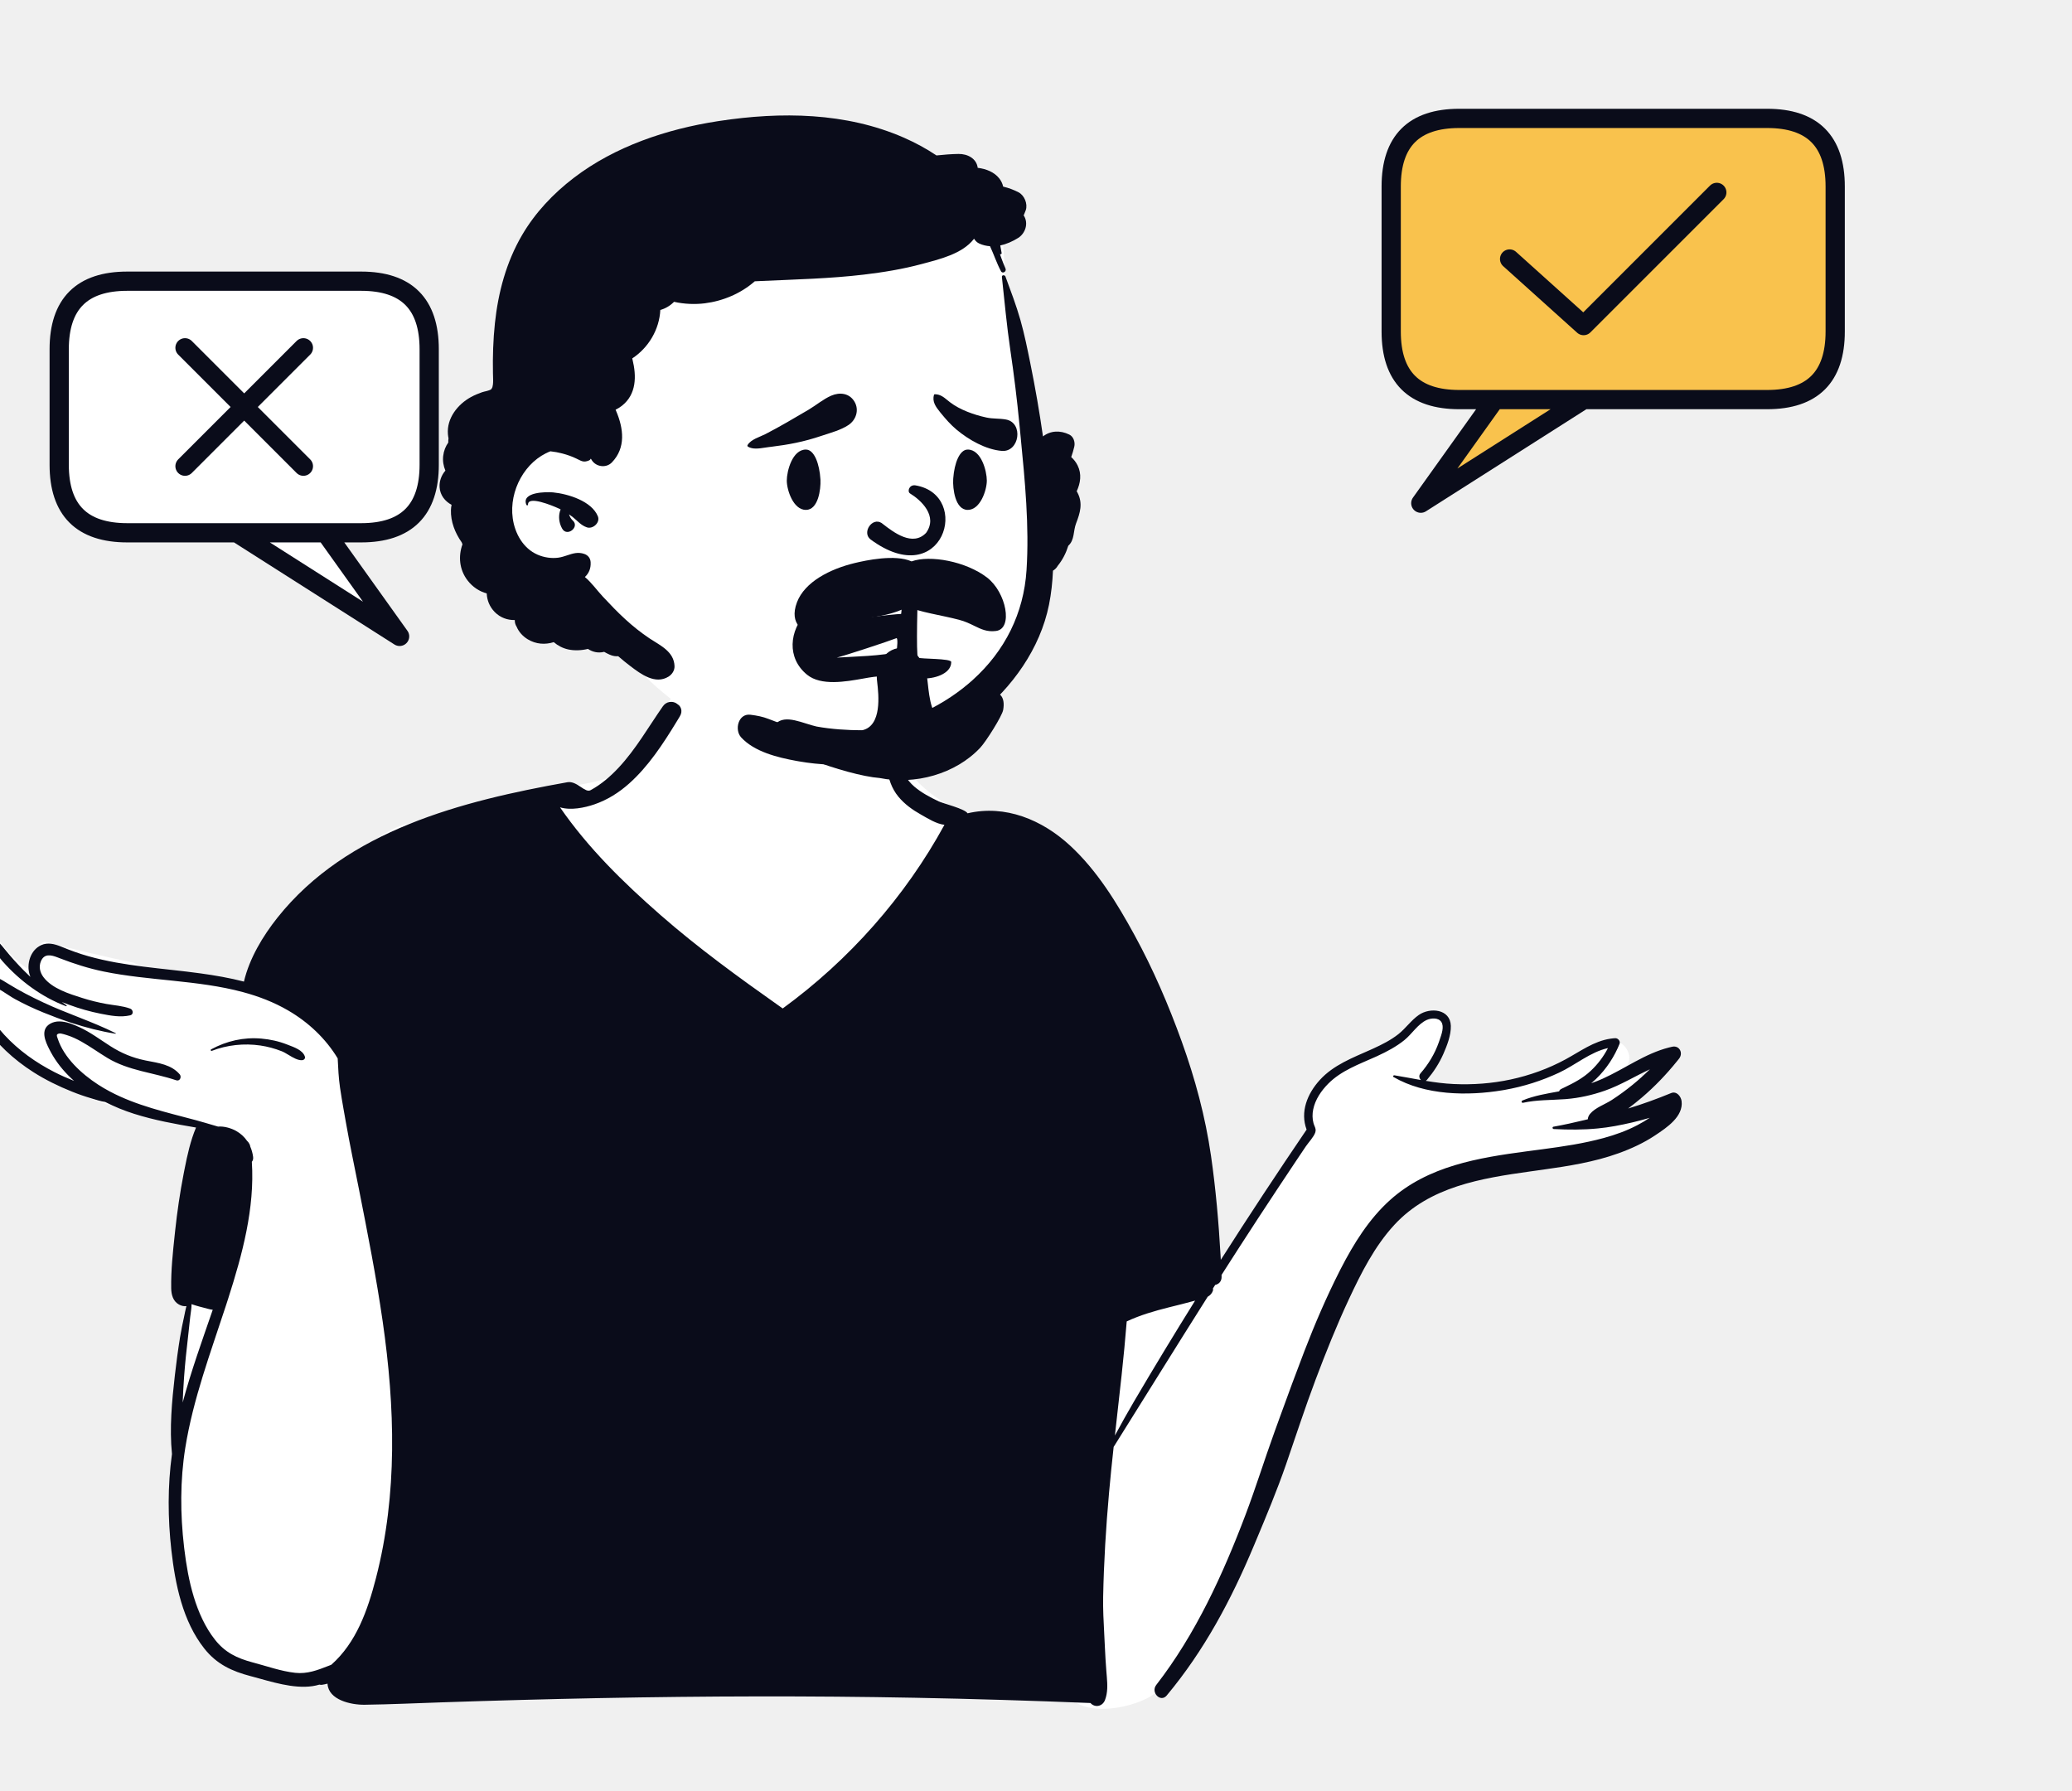
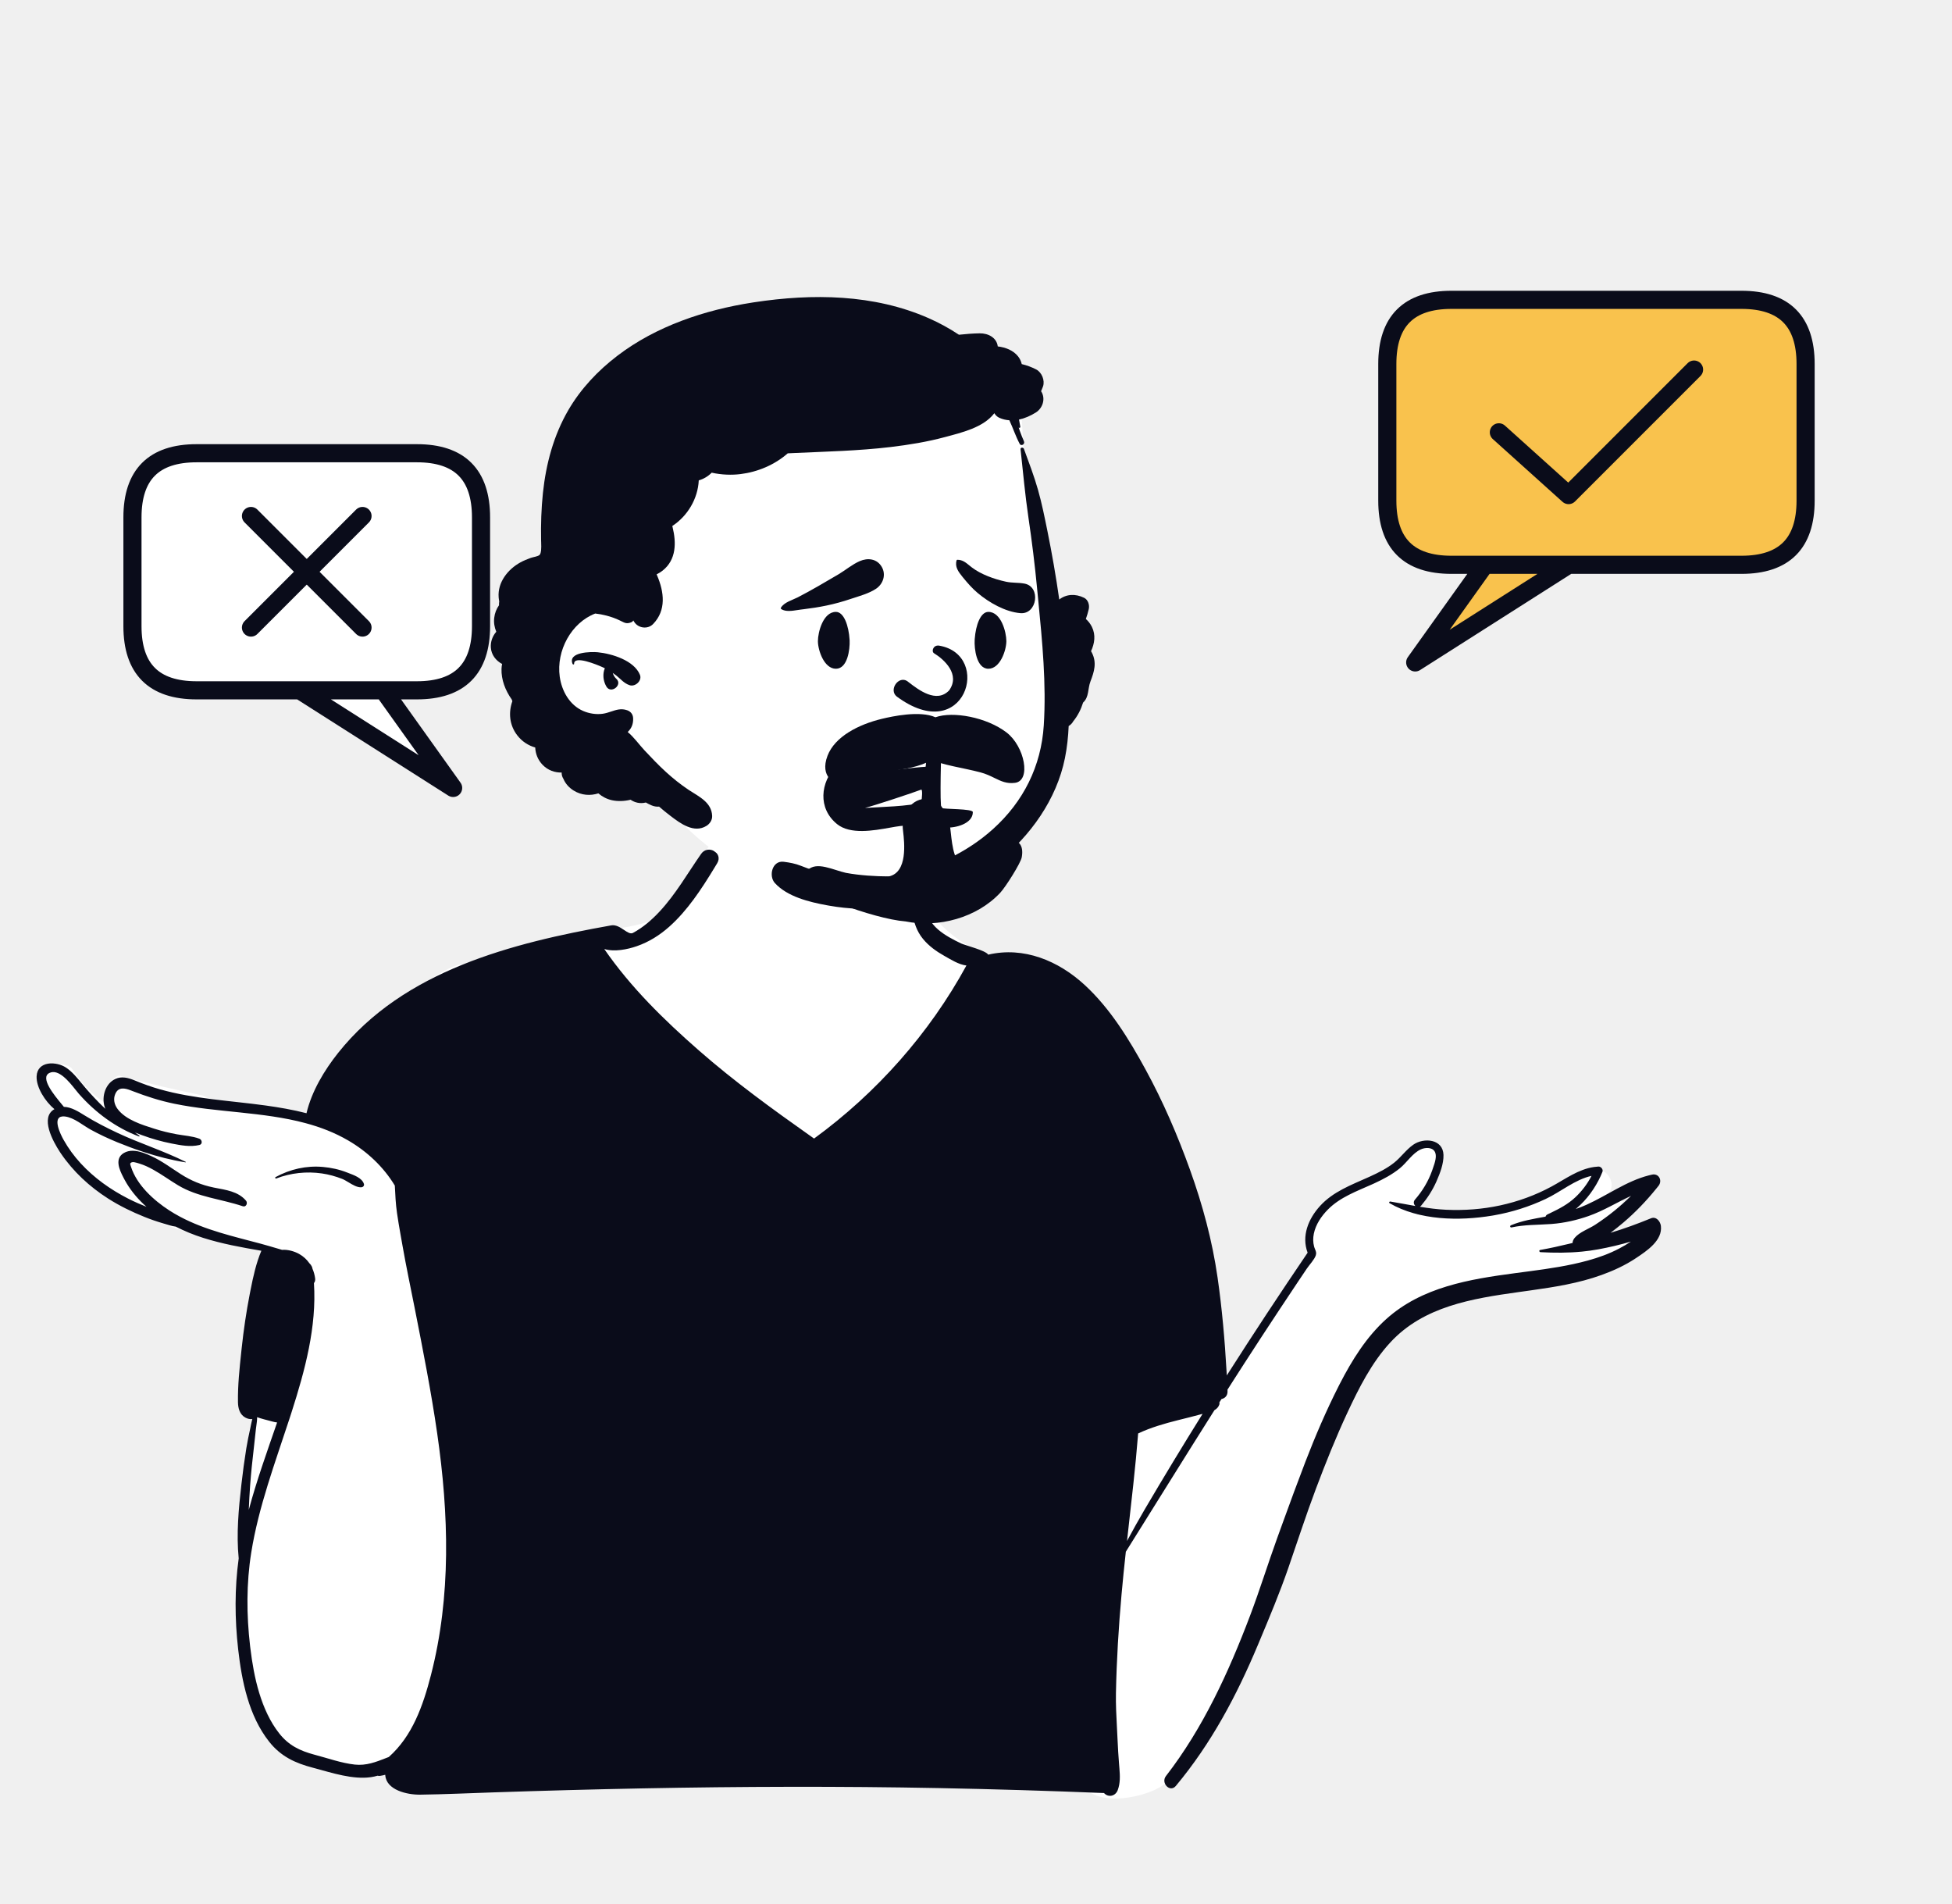
- <svg xmlns="http://www.w3.org/2000/svg" viewBox="-60 -10 1400 1210">
+ <svg xmlns="http://www.w3.org/2000/svg" viewBox="-115 -145 1400 1365">
  <g>
    <g transform="translate(0 459)">
      <path d="M1102.99 305.357C1113.23 300.01 1123.24 294.201 1133.08 288.155C1140.01 284.008 1133.87 273.562 1126.76 277.336C1123.13 279.267 1119.51 281.217 1115.87 283.135C1118.73 280.672 1121.39 277.99 1123.76 275.067L1123.6 274.904C1132.76 266.693 1120.99 251.201 1110.57 257.946C1101.38 264.608 1092.1 271.406 1081.55 275.793C1059.7 285.059 1035.6 286.592 1012.14 286.86C1003.56 286.215 995.364 287.702 987.036 289.359C990.301 276.261 998.472 266.37 1002.81 253.684C1006 240.876 987.516 232.151 980.964 244.463C979.356 247.486 977.823 250.544 976.324 253.618C962.162 266.499 938.514 265.364 924.231 279.195C916.095 286.416 912.114 296.213 910.541 306.047C909.473 312.724 911.133 319.418 907.096 325.332C887.577 352.94 856.735 396.578 841.072 426.961C829.982 354.763 800.371 265.463 769.78 199.446C759.664 178.333 748.091 157.703 732.899 139.807C734.621 133.839 728.543 123.245 724.678 126.506C712.781 111.973 691.751 108.21 674.841 100.985C652.014 91.224 633.075 70.936 623.765 47.876C611.803 3.964 582.356 -1.614 541.517 0.327C502.433 0.278 473.516 16.995 464.988 56.781C447.663 86.978 406.757 81.984 377.328 89.979C355.76 94.906 334.829 102.523 314.937 112.194C292.808 91.203 213.553 179.298 206.349 201.97C210.59 202.792 214.805 203.781 218.982 204.987C222.702 206.063 221.14 211.682 217.388 210.782C212.719 209.661 208.02 208.889 203.299 208.353C203.155 208.804 203.029 209.253 202.935 209.697C202.405 209.661 201.876 209.616 201.346 209.58C202.521 210.191 203.652 210.901 204.754 211.817C207.418 214.029 203.95 218.298 201.119 216.535C198.452 214.54 194.959 214.855 191.76 214.185C191.57 220.763 168.097 213.404 164.451 211.224C148.246 209.197 131.575 211.372 116.447 203.557C96.318 199.318 76.038 194.63 56.135 189.232C50.866 191.286 45.914 198.636 50.099 204.03C52.453 206.484 49.427 210.492 46.463 208.747C36.522 202.896 28.834 193.762 22.316 183.922C19.248 180.827 13.802 181.493 9.68 180.208C9.129 181.199 8.804 182.302 8.809 183.434C-8.676 186.312 3.797 205.409 12.587 211.359C7.924 214.395 7.747 220.341 8.155 225.306C7.167 227.074 6.837 229.266 7.697 231.248C10.985 238.825 18.096 245.206 23.503 251.345C29.473 258.124 34.796 264.941 42.06 270.437C69.748 291.542 103.161 303.342 137.439 307.957C149.61 309.826 167.117 312.687 174.653 322.979C172.804 335.193 169.409 346.907 166.329 358.817C162.022 374.627 162.315 391.178 162.258 407.296C161.656 406.812 160.5 406.912 160.328 407.834C159.326 414.515 158.581 421.347 154.52 426.961C150.96 437.4 148.591 448.535 147.26 459.503C141.928 511.498 140.655 565.027 152.677 616.212C157.316 635.201 164.861 653.247 175.141 669.865C178.206 674.821 183.134 676.273 187.559 675.299C202.369 682.993 221.026 685.46 236.989 683.505C291.41 668.099 272.448 705.197 348.751 693.837C480.458 677.059 613.562 710.029 744.989 690.672C748.226 715.674 790.6 708.502 805.319 697.932C849.453 665.123 871.367 561.247 893.516 508.552C908.741 467.018 934.235 393.454 967.622 365.584C977.633 357.754 989.734 353.632 1001.84 350.304C1047.03 338.66 1092.39 327.648 1137.67 316.327C1145.34 314.437 1143.96 301.342 1135.75 302.182C1124.86 303.297 1113.92 304.306 1102.99 305.357Z" transform="translate(-86.00008 -22.00066)" fill="#FFFFFF" stroke="none" />
      <path d="M99.795 270.318C96.735 269.938 93.735 268.848 90.755 267.988C86.205 266.658 81.745 265.108 77.355 263.338C68.295 259.709 59.505 255.418 51.265 250.168C37.955 241.678 26.195 230.798 17.325 217.698L16.716 216.785C11.652 209.071 2.311 191.944 12.785 186.088C6.035 180.448 -0.345 170.318 0.015 162.498C0.525 151.438 14.085 151.589 21.095 156.278C25.684 159.348 29.125 163.648 32.575 167.879C36.395 172.578 40.474 177.058 44.715 181.368C45.84 182.508 46.976 183.625 48.132 184.725L49.294 185.818C49.114 185.388 48.955 184.948 48.815 184.497C46.474 177.208 49.264 167.718 56.554 164.378C61.016 162.333 65.649 163.582 69.972 165.318L70.635 165.588C76.454 167.997 82.344 170.128 88.404 171.838C113.105 178.808 138.885 179.968 164.195 183.448C173.945 184.798 183.875 186.497 193.575 188.997C197.274 173.288 206.344 158.229 216.184 145.839C263.304 86.568 341.014 66.979 412.104 54.299C415.495 53.697 418.582 55.759 421.295 57.571C423.766 59.222 425.927 60.666 427.725 59.698C434.875 55.858 441.165 50.418 446.685 44.508C458.455 31.898 466.805 17.068 476.615 3.018C481.465 -3.922 492.625 2.288 488.125 9.738L485.92 13.379C476.843 28.293 466.792 43.662 453.775 55.228C446.855 61.368 439.175 66.218 430.395 69.247C423.745 71.538 414.415 73.468 407.135 71.247L406.261 69.975C406.55 70.4 406.841 70.825 407.135 71.248C426.134 98.778 449.974 122.078 475.094 144.068C500.45 166.252 527.803 186.117 555.321 205.54L557.614 207.158C602.444 174.459 640.314 131.808 666.884 83.079C661.315 82.408 655.805 78.839 651.045 76.178C645.315 72.959 639.925 69.118 635.725 63.998C626.575 52.848 627.765 38.478 626.115 24.948C626.015 24.108 627.125 23.898 627.635 24.318C632.595 28.438 634.335 35.188 636.405 41.018C638.685 47.428 641.265 52.709 646.495 57.218C651.365 61.419 657.305 64.508 663.075 67.258C666.05 68.669 680.822 72.295 682.504 75.299C708.025 69.308 732.885 79.658 751.795 97.118C770.065 113.988 783.475 135.918 795.315 157.568C807.945 180.668 818.295 204.747 827.215 229.497C836.255 254.618 843.185 280.288 846.995 306.728C850.211 329.02 852.183 351.661 853.459 374.201L853.615 377.018C872.494 347.388 891.844 318.068 911.594 289.008C907.104 277.018 912.074 264.778 920.484 255.518C929.804 245.268 942.694 240.508 955.024 234.968L956.645 234.235C962.588 231.524 968.511 228.539 973.644 224.478C978.584 220.558 982.214 215.158 987.414 211.548C994.974 206.288 1008.69 207.408 1009.04 218.898C1009.22 225.209 1006.51 232.128 1004.03 237.798C1001.22 244.209 997.434 250.018 992.934 255.358C992.726 255.607 992.499 255.803 992.268 255.959L992.094 256.068C998.315 257.098 1004.58 257.928 1010.97 258.218C1023.86 258.808 1036.89 257.858 1049.51 255.138C1062.43 252.358 1074.95 247.839 1086.57 241.538C1096.5 236.158 1105.7 229.198 1116.98 227.558C1118.02 227.398 1119.07 227.298 1120.15 227.238C1121.95 227.138 1123.75 229.258 1123.04 231.037C1122.65 232.018 1122.24 232.988 1121.79 233.968C1117.89 242.558 1111.91 250.891 1104.45 257.216L1103.87 257.698C1106.5 256.788 1109.09 255.768 1111.64 254.618C1126.63 247.868 1140.23 237.668 1156.3 233.568C1157.06 233.368 1157.83 233.188 1158.6 233.018C1163.57 231.948 1166.19 237.348 1163.27 241.048C1162.8 241.648 1162.33 242.238 1161.84 242.828C1154.67 251.728 1146.76 259.988 1138.04 267.408C1135.05 269.948 1131.97 272.408 1128.83 274.759C1138.67 271.778 1148.37 268.248 1157.86 264.339C1161.63 262.788 1164.56 266.608 1164.96 269.748C1166.29 280.122 1154.95 287.666 1147.34 292.725L1147.02 292.938C1139.4 298.019 1131.01 301.879 1122.42 304.978C1105.91 310.947 1088.56 313.657 1071.24 316.086L1062.83 317.258C1029.53 321.914 994.755 327.48 970.864 353.389C957.474 367.908 948.414 385.948 940.124 403.698C931.844 421.429 924.574 439.629 917.674 457.929C910.524 476.868 904.294 496.158 897.674 515.288C891.594 532.853 884.332 550.194 877.139 567.359L876.004 570.068C860.734 606.549 842.494 640.908 817.074 671.368C812.884 676.398 806.114 669.259 809.984 664.278C836.574 629.998 855.074 589.549 870.344 549.198C877.294 530.839 883.114 512.038 889.794 493.578L893.769 482.612C899.077 467.993 904.43 453.393 910.014 438.889C917.084 420.538 924.854 402.408 933.744 384.868L934.688 383.021C943.391 366.1 953.732 349.423 967.964 336.618C993.582 313.559 1027.67 308.027 1060.63 303.646L1071 302.279C1084.93 300.428 1098.9 298.384 1112.45 294.658C1120.27 292.519 1127.91 289.778 1135.09 285.998C1137.95 284.498 1140.74 282.849 1143.44 281.049C1135.74 283.309 1127.93 285.158 1119.98 286.608C1116.09 287.318 1112.24 287.849 1108.4 288.219C1098.51 289.198 1088.7 289.158 1078.57 288.629C1077.71 288.578 1077.43 287.229 1078.35 287.059C1085.41 285.804 1092.47 284.235 1099.51 282.533L1101.61 282.018C1101.65 280.849 1102.11 279.608 1103.07 278.429C1106.57 274.169 1113.22 271.988 1117.83 268.978C1122.66 265.828 1127.34 262.429 1131.8 258.788C1135.88 255.459 1139.8 251.938 1143.57 248.258C1133.39 252.959 1123.74 258.988 1113.11 262.709C1104.66 265.678 1095.8 267.678 1086.86 268.388L1086.31 268.432L1085.75 268.468C1076.42 269.138 1067.03 268.868 1057.84 270.888C1056.81 271.118 1056.49 269.738 1057.41 269.348C1065.44 266.008 1073.79 264.718 1082.23 263.158C1082.41 262.498 1082.87 261.908 1083.67 261.528L1085.83 260.497C1092.26 257.409 1098.26 254.291 1103.6 249.278C1108.32 244.848 1112.25 239.669 1115.2 233.928C1103.39 236.518 1093.02 245.468 1082.28 250.498C1070.58 255.988 1058.2 259.928 1045.48 262.169L1044.04 262.417C1020.26 266.382 991.68 265.877 970.385 253.518C969.705 253.118 970.195 252.209 970.895 252.318C976.935 253.308 982.915 254.478 988.895 255.518C987.724 254.448 987.204 252.528 988.554 250.988C993.925 244.833 998.173 237.798 1000.89 230.1L1001.41 228.595C1001.46 228.431 1001.52 228.262 1001.58 228.09C1002.84 224.519 1004.67 219.331 1002.61 216.258C1000.55 213.188 995.704 213.608 992.804 214.908C986.774 217.628 982.764 224.419 977.684 228.518C972.144 232.998 965.844 236.318 959.394 239.288L958.032 239.907C946.876 244.925 934.956 249.15 926.184 258.008C921.464 262.768 917.404 268.718 916.044 275.388C915.424 278.448 915.424 281.598 916.244 284.628C916.439 285.339 916.698 285.968 916.944 286.566C917.518 287.96 918.02 289.182 917.474 290.868C916.454 293.978 912.844 297.698 910.984 300.468C908.824 303.669 906.674 306.878 904.524 310.088C900.234 316.508 895.964 322.948 891.694 329.378C883.154 342.258 874.704 355.198 866.324 368.178C863.598 372.405 860.88 376.636 858.171 380.871L854.115 387.228L854.04 387.346L854.115 387.228L854.155 388.178C854.305 391.548 852.285 393.448 849.835 393.938L848.315 396.327C848.445 396.858 848.435 397.418 848.265 397.907C847.641 399.683 846.474 400.897 845.023 401.777L844.764 401.928C823.424 435.658 802.424 469.608 781.214 503.419C780.084 513.738 779.024 524.068 778.104 534.398C776.014 557.778 774.584 581.219 774.124 604.688C773.964 612.986 774.406 621.321 774.847 629.634C775.01 632.703 775.172 635.768 775.304 638.828C775.544 644.245 775.873 649.656 776.302 655.064L776.617 658.898C777.04 664.167 777.279 669.397 775.384 674.419C773.704 678.828 768.584 679.818 765.554 676.459C726.025 674.868 686.465 673.658 646.905 672.908C576.095 671.548 505.255 671.758 434.435 673.128C398.865 673.818 363.285 674.788 327.725 675.988C310.205 676.568 292.675 677.388 275.145 677.628C265.7 677.757 250.835 674.318 250.073 663.692L250.055 663.368C248.875 663.688 247.655 663.948 246.405 664.138C245.848 664.224 245.314 664.199 244.82 664.084L244.575 664.019C232.232 667.78 217.024 663.539 204.447 660.031C202.677 659.538 200.959 659.059 199.309 658.619L198.205 658.328C185.435 654.998 175.175 650.238 166.805 639.658C152.155 621.129 147.155 596.248 144.555 573.318C142.115 551.738 141.975 529.759 144.945 508.219C143.195 490.669 144.905 472.559 146.895 455.108C147.875 446.478 149.025 437.858 150.405 429.278C151.175 424.488 152.185 419.748 153.215 415.018C153.626 413.128 153.968 411.093 154.49 409.126L154.725 408.288C153.125 408.498 151.375 408.148 149.685 407.219C145.665 405.009 144.495 400.538 144.425 396.259C144.22 384.277 145.534 371.978 146.812 360.016C146.91 359.098 147.008 358.182 147.105 357.269C148.475 344.469 150.355 331.618 152.815 318.978L153.451 315.719C155.315 306.264 157.448 296.503 161.205 287.618C147.095 285.219 133.025 282.669 119.335 278.328C112.655 276.198 106.075 273.549 99.795 270.318ZM76.744 254.219C77.424 254.858 78.114 255.498 78.805 256.108C74.325 254.328 69.915 252.388 65.605 250.188C52.975 243.738 41.305 235.448 31.675 224.988C26.925 219.838 22.785 214.198 19.355 208.088C17.255 204.368 11.045 191.928 18.555 191.299C19.095 191.248 19.715 191.259 20.415 191.349C26.955 192.169 33.215 197.719 38.855 200.799C45.085 204.209 51.505 207.219 58.075 209.898C63.985 212.309 69.995 214.568 76.085 216.568L76.52 216.712L76.955 216.849C86.705 220.038 96.685 222.608 106.775 224.219C106.975 224.248 107.135 223.979 106.925 223.868C91.075 215.959 74.065 210.648 58.045 203.118C49.985 199.339 42.075 195.299 34.505 190.608C30.145 187.908 24.935 184.559 19.555 184.419L19.005 183.741C18.687 183.353 18.333 182.926 17.953 182.467C12.686 176.107 2.31 163.578 9.125 160.158C15.72 156.844 23.356 166.427 27.997 172.251C28.831 173.297 29.568 174.222 30.184 174.929L30.757 175.58C42.259 188.576 57.106 199.56 73.425 205.648C73.794 205.778 73.965 205.248 73.684 205.049C72.624 204.299 71.575 203.549 70.525 202.788L71.541 203.19C72.89 203.719 74.215 204.216 75.495 204.688C82.434 207.258 89.575 209.287 96.825 210.718L96.991 210.751C103.537 212.031 110.16 213.325 116.745 211.787C119.165 211.218 118.765 208.008 116.745 207.268C111.505 205.338 106.025 205.088 100.565 204.098C95.105 203.108 89.704 201.778 84.415 200.098C75.624 197.318 63.944 193.738 58.135 186.018C55.764 182.868 54.825 178.968 56.404 175.218C58.624 169.948 63.184 170.918 67.654 172.658L68.984 173.175C78.73 176.936 88.481 180.074 98.754 182.188C129.335 188.488 162.465 187.908 192.855 196.098C203.485 198.948 213.785 202.878 223.515 208.548C237.105 216.458 248.835 227.488 256.915 240.878C257.245 247.528 257.535 254.028 258.495 260.638C259.207 265.557 260.041 270.453 260.903 275.344L262.465 284.148C265.095 299.108 268.265 313.988 271.205 328.898C277.085 358.728 282.985 388.568 287.325 418.668C295.645 476.278 297.465 535.218 282.795 591.997C277.135 613.938 269.475 635.678 252.605 650.609L252.595 650.618C251.951 650.867 251.311 651.118 250.673 651.367C243.376 654.223 236.409 656.95 228.225 656.059C218.635 655.009 209.035 651.538 199.735 649.089L199.172 648.939C188.892 646.171 180.851 642.352 174.065 633.759C160.759 616.919 155.849 593.448 153.297 572.524L153.115 570.998C150.525 548.868 150.415 526.068 153.945 504.038C159.225 471.059 171.055 439.658 181.365 408.028L181.973 406.163L182.921 403.221C192.481 373.386 200.96 342.17 198.915 310.778C199.595 309.998 199.955 308.899 199.775 307.469C199.455 305.028 198.815 302.689 197.865 300.519C197.535 298.179 195.725 296.669 195.725 296.669C193.845 293.939 191.355 291.618 188.265 289.889C185.085 288.109 180.275 286.618 176.055 286.969C172.265 285.769 160.824 282.575 160.824 282.575C141.037 277.273 120.89 272.806 102.884 263.209C100.224 261.799 97.614 260.278 95.064 258.618C83.945 251.408 71.945 240.509 67.734 227.488L67.681 227.324C67.624 227.152 67.567 226.988 67.513 226.832C67.053 225.513 66.776 224.715 68.324 224.179C69.234 223.853 70.588 224.18 71.722 224.511L73.657 225.082C77.2 226.162 80.525 227.737 83.745 229.538C89.814 232.929 95.434 237.038 101.374 240.618C115.714 249.268 132.244 250.429 147.864 255.698C150.314 256.528 151.614 253.379 150.194 251.698C144.544 245.038 135.764 244.009 127.664 242.408L126.852 242.244C118.223 240.459 110.841 237.409 103.364 232.639C96.465 228.238 89.874 223.248 82.404 219.818C80.684 219.018 78.754 218.179 76.754 217.478C76.464 217.379 76.174 217.278 75.885 217.188C71.404 215.738 66.564 215.139 62.544 217.528C55.816 221.522 59.332 229.419 62.195 234.963L63.12 236.723C66.635 243.228 71.383 249.147 76.744 254.219ZM205.315 227.509C211.285 228.038 217.135 229.309 222.715 231.509L223.253 231.719C227.38 233.312 233.415 235.314 234.765 239.719C235.145 240.969 234.125 241.998 232.955 242.099C230.035 242.333 226.776 240.377 223.712 238.537C222.073 237.553 220.49 236.602 219.045 236.038C214.425 234.238 209.585 232.898 204.685 232.188C193.675 230.578 182.195 231.799 171.835 235.809C171.225 236.049 170.845 235.078 171.395 234.788C181.835 229.108 193.445 226.459 205.315 227.509ZM835.615 404.738C835.825 404.678 836.035 404.618 836.254 404.568C822.164 427.158 808.364 449.928 794.874 472.879C790.444 480.408 786.204 488.028 782.064 495.709L782.601 490.894C785.297 466.82 788.132 442.759 790.045 418.618C799.175 414.328 808.775 411.568 818.595 409.098C824.275 407.658 829.975 406.318 835.615 404.738ZM158.165 406.959C158.186 409.001 157.888 411.101 157.599 413.136C157.482 413.96 157.367 414.773 157.275 415.568C156.755 420.049 156.335 424.549 155.805 429.028C154.725 438.028 153.805 447.038 153.135 456.078C152.705 461.849 152.425 467.639 152.175 473.429C157.845 452.238 165.355 431.509 172.495 410.748C171.301 410.622 170.081 410.33 168.823 409.996L166.704 409.426C165.455 409.104 161.402 408.107 158.165 406.959Z" transform="translate(-88.75005 5.250063)" fill="#0A0C1A" fill-rule="evenodd" stroke="none" />
    </g>
  </g>
  <g transform="translate(225 0)">
    <g>
      <g>
        <path d="M364.424 212.603C358.153 167.36 343.81 123.432 341.751 77.51C340.526 57.859 339.301 38.207 338.077 18.554C337.612 6.28 321.668 2.139 315.578 13.013C301.735 -2.339 276.947 -0.078 258.036 0.388C146.708 4.333 40.914 79.603 2.698 184.552C1.779 187.054 2.057 189.717 3.096 192.1C-14.717 251.5 48.278 289.749 91.242 316.233C108.671 334.651 129.158 349.953 152.291 360.433C178.902 372.952 208.524 379.932 237.925 380.6C244.379 380.748 248.256 375.53 248.722 370.129C258.102 367.946 274.153 370.466 279.113 360.854C335.68 336.285 372.537 274.013 364.424 212.603L364.424 212.603Z" transform="translate(54 125.0003)" fill="#FFFFFF" stroke="none" />
        <path d="M187.799 3.919L188.851 3.757C230.651 -2.604 274.631 -2.153 313.921 15.097C321.451 18.406 328.821 22.396 335.761 27.026C340.732 26.507 345.732 26.086 350.642 26.017C356.821 25.936 362.851 29.146 363.611 35.396C369.401 36.116 374.732 38.246 378.142 42.507C379.471 44.166 380.361 46.086 380.812 48.086C384.371 48.927 387.861 50.216 391.171 51.916C395.191 53.986 397.511 59.746 396.091 64.007C395.763 64.975 395.391 65.917 394.973 66.839L394.651 67.526L394.841 67.786C398.051 72.946 395.821 79.716 390.901 82.796C387.211 85.106 383.091 86.946 378.851 87.836C379.201 89.536 379.521 91.246 379.781 92.976C379.881 93.677 378.982 94.177 378.581 93.486C378.581 93.486 380.101 98.216 382.392 103.427C383.291 105.476 380.411 107.296 379.312 105.226C376.392 99.706 374.581 94.046 371.931 88.356C369.482 88.196 367.041 87.636 364.691 86.566C363.151 85.866 361.982 84.686 361.142 83.276C361.091 83.336 361.062 83.406 361.011 83.476C353.121 93.626 337.701 97.186 325.781 100.396C312.982 103.847 299.881 105.976 286.732 107.546C263.771 110.276 240.631 110.786 217.562 111.847C216.034 111.916 214.509 111.993 212.983 112.067C203.613 120.287 191.544 125.395 179.164 126.948C172.891 127.734 165.471 127.534 158.437 125.932C155.891 128.532 152.674 130.458 149.162 131.447C148.53 144.546 141.226 156.948 130.184 164.177L130.38 164.956C133.124 176.141 133.089 188.368 123.252 196.142C121.919 197.194 120.464 198.096 118.934 198.844L119.271 199.617C124.351 211.491 125.974 224.607 116.423 234.46C112.551 238.454 105.752 237.508 102.848 232.925L102.706 232.692C102.545 232.419 102.371 232.157 102.204 231.889C101.945 232.419 101.549 232.866 100.961 233.116C97.734 234.504 96.23 233.748 93.61 232.432C93.283 232.268 92.939 232.095 92.571 231.916C89.511 230.416 86.281 229.296 82.982 228.427C80.291 227.726 77.611 227.226 74.911 226.936C57.851 233.456 46.831 253.456 49.451 272.226C50.871 282.446 56.482 292.566 66.261 296.806C70.541 298.666 75.571 299.446 80.201 298.816C82.372 298.522 84.369 297.856 86.322 297.205C90.009 295.976 93.538 294.799 97.781 296.276C100.341 297.166 101.942 299.177 102.081 301.927C102.312 306.246 100.781 309.486 98.201 311.886C102.751 315.686 106.421 320.966 110.371 325.177C115.312 330.446 120.321 335.716 125.661 340.576C130.701 345.186 136.062 349.466 141.741 353.267L142.338 353.66C149.454 358.294 158.421 362.409 158.761 372.097C158.871 375.017 157.101 377.696 154.701 379.186C145.732 384.746 135.971 377.446 128.941 372.097C126.111 369.946 123.361 367.716 120.711 365.406C118.941 365.546 117.011 365.257 115.001 364.366C113.711 363.806 112.451 363.146 111.211 362.446C107.181 363.456 103.381 362.566 100.251 360.456C95.741 361.566 90.961 361.696 86.901 360.806C83.192 359.986 79.881 358.236 77.151 355.886C71.451 357.706 65.121 357.366 59.501 353.916C56.131 351.847 53.501 348.896 52.071 345.446C51.343 344.307 50.877 342.977 50.842 341.512L50.841 340.956C45.941 341.066 41.031 339.386 37.241 335.507C33.761 331.946 32.062 327.507 31.871 322.996C26.941 321.597 22.431 318.725 19.001 314.296C13.321 306.956 12.562 297.886 15.482 289.786C15.291 289.356 15.121 288.916 14.971 288.476C10.441 282.086 7.451 274.376 7.691 266.646C7.721 265.446 7.881 264.267 8.121 263.097C3.661 260.726 0.381 256.566 0.031 251.276C-0.239 247.126 1.251 243.066 3.941 239.996C2.631 236.866 2.051 233.466 2.451 230.066C2.861 226.576 4.091 223.546 5.892 221.017C5.851 220.097 5.901 219.166 6.051 218.216C5.871 217.286 5.721 216.326 5.642 215.347C4.791 204.626 12.191 195.246 21.201 190.296C23.571 188.996 26.131 187.936 28.691 187.036C30.551 186.376 33.351 186.156 34.991 184.946C34.961 184.925 35.071 184.748 35.216 184.515C35.405 184.212 35.653 183.813 35.721 183.546C35.851 182.966 35.991 182.396 36.062 181.806C36.267 179.923 36.2 178 36.135 176.093C36.114 175.489 36.093 174.886 36.081 174.286C35.861 162.986 36.211 151.636 37.401 140.396C39.611 119.556 45.062 99.166 55.681 80.956C64.591 65.696 76.791 52.806 90.781 42.116C118.647 20.834 153.421 9.261 187.799 3.919ZM382.351 108.83C381.915 107.642 379.797 107.687 379.957 109.154C381.752 125.599 383.207 141.952 385.634 158.328C388.118 175.088 390.181 191.919 391.806 208.784C392.076 211.585 392.35 214.394 392.626 217.208C395.536 246.966 398.512 277.393 396.607 307.167C394.734 336.429 382.006 361.8 360.293 381.403C341.614 398.267 317.701 409.468 293.087 414.324C279.551 416.994 265.321 417.462 251.627 415.693C245.055 414.843 238.508 413.306 232.178 411.335C228.873 410.305 225.648 409.089 222.429 407.827C218.301 406.209 214.485 405.506 210.101 404.945C201.826 403.884 199.09 415.122 203.77 420.228C212.67 429.937 228.246 433.802 241.117 436.136L242.855 436.446C256.804 438.883 270.889 439.421 284.953 437.714C313.917 434.201 340.76 423.332 363.616 405.142C386.973 386.554 405.841 360.199 411.786 330.62C413.317 323.002 414.131 315.317 414.468 307.606C415.809 306.789 416.939 305.679 417.693 304.298C421.015 300.193 423.297 295.649 424.818 290.763C429.193 286.795 428.061 280.877 430.089 275.621C432.798 268.597 434.781 262.15 431.074 254.951C430.892 254.599 430.699 254.267 430.504 253.937C433.065 248.404 433.985 242.316 431.13 236.516C430.046 234.314 428.553 232.396 426.796 230.841C427.618 228.539 428.303 226.189 428.863 223.827C429.561 220.883 428.447 217.088 425.537 215.653C419.336 212.593 412.751 212.951 407.716 216.883C405.36 200.4 402.512 183.97 399.2 167.66C397.203 157.832 395.231 147.962 392.493 138.311C389.653 128.297 385.936 118.597 382.351 108.83ZM76.625 254.697C72.11 254.283 55.033 254.369 58.66 263.087C58.885 263.629 59.78 263.628 59.765 262.938C59.63 256.703 76.332 263.676 80.246 265.452L80.832 265.724C81.16 265.88 81.479 266.056 81.803 266.218C81.396 267.128 81.116 268.082 80.955 269.125C80.413 272.66 81.109 276.076 82.847 279.189C86.111 285.04 94.906 278.097 89.988 273.679L89.742 273.447C88.699 272.415 87.947 271.033 87.477 269.537C88.369 270.144 89.245 270.773 90.085 271.447C93.288 274.014 95.526 276.948 99.517 278.314C103.594 279.71 108.689 275.109 106.968 270.864C102.81 260.609 86.921 255.721 76.758 254.71L76.625 254.697Z" transform="translate(11.99988 68.00089)" fill="#0A0C1A" fill-rule="evenodd" stroke="none" />
      </g>
    </g>
    <g transform="translate(159 186)">
      <g>
        <path d="M72.391 5.467C68.944 -0.427 62.383 -1.129 56.658 1.342C51.322 3.644 46.464 7.785 41.446 10.776C36.615 13.656 31.745 16.492 26.862 19.282C22.032 22.041 17.158 24.754 12.213 27.302C8.362 29.285 2.36 30.845 0.099 34.76C-0.109 35.12 0.024 35.569 0.369 35.786C3.501 37.766 8.021 37.059 11.916 36.45C12.852 36.304 13.752 36.163 14.587 36.067L16.248 35.871C21.78 35.2 27.28 34.358 32.739 33.222C38.581 32.006 44.241 30.45 49.897 28.547L50.541 28.332C56.377 26.404 63.19 24.571 68.265 21.2C73.433 17.768 75.654 11.045 72.391 5.467ZM126.557 0.391C130.229 0.36 132.636 2.329 135.243 4.462C135.783 4.904 136.332 5.353 136.903 5.793C140.326 8.432 144.453 10.537 148.454 12.149C152.626 13.828 157.086 15.161 161.478 16.112C166.031 17.096 170.22 16.635 174.74 17.468C186.722 19.677 183.886 39.656 171.871 38.668C161.057 37.779 149.448 31.135 141.247 24.246C137.328 20.955 134.02 17.182 130.801 13.24L130.198 12.499C127.34 8.973 124.671 5.364 126.105 0.735C126.167 0.535 126.345 0.393 126.557 0.391ZM39.524 37.762C30.344 37.762 26.63 52.322 26.616 58.699L26.617 58.924C26.704 65.387 31.072 78.534 39.524 78.534C47.888 78.534 49.631 64.653 49.365 58.302L49.344 57.886C48.741 47.671 45.259 37.762 39.524 37.762ZM161.774 58.699C161.76 52.322 158.046 37.762 148.866 37.762C143.274 37.762 139.825 47.182 139.097 57.12L139.046 57.886C138.684 64.022 140.314 78.534 148.866 78.534C157.318 78.534 161.686 65.387 161.773 58.924L161.774 58.699ZM120.748 94.04C128.872 82.66 117.366 71.957 109.814 67.367C107.836 65.947 109.406 61.244 113.634 61.971C152.031 68.568 132.136 134.708 83.112 98.413C77.276 93.705 84.344 83.334 90.634 87.366C90.953 87.611 91.288 87.87 91.637 88.139C98.704 93.603 111.636 103.601 120.748 94.04ZM129.321 133.417C129.62 133.744 128.961 134.184 128.632 133.946C124.823 131.185 118.823 132.752 115.146 134.002C115.146 134.002 113.802 177.317 115.289 178.343C116.776 179.37 137.733 178.76 137.733 181.33C137.733 189.731 125.13 192.885 118.289 192.385C116.048 192.222 113.794 192.026 111.53 191.83C102.914 191.081 94.179 190.323 85.661 191.308C83.57 191.55 81.023 192.004 78.19 192.509C66.445 194.602 49.782 197.573 40.359 189.93C26.409 178.616 28.295 160.022 39.902 147.883C47.219 140.232 57.985 135.641 68.601 132.24C84.136 127.263 120.748 124.05 129.321 133.417ZM104.944 135.191C89.701 137.667 56.784 148.831 52.055 154.773C59.241 153.643 99.332 148.831 103.855 148.831C104.512 145.333 104.077 139.2 104.944 135.191ZM60.377 178.343C67.031 176.659 95.035 167.41 100.668 165.217C101.764 164.79 101.337 171.583 100.668 174.284C94.707 177.168 68.154 177.785 60.377 178.343Z" transform="translate(60.99982 69.99979)" fill="#0A0C1A" fill-rule="evenodd" stroke="none" />
      </g>
    </g>
    <g transform="translate(123 338)">
      <g>
        <path d="M57.401 3.428C64.65 1.69 84.621 -2.681 95.742 2.328C108.247 -2.159 132.409 2.27 146.695 13.191C159.748 23.17 164.542 47.803 152.83 49.339C146.82 50.128 142.779 48.151 138.106 45.866C135.181 44.435 132.008 42.883 127.95 41.812C115.573 38.546 100.237 36.527 93.447 32.792C84.147 38.066 73.675 39.419 63.749 40.969C58.891 41.722 53.768 43.333 48.627 44.951C40.831 47.404 32.991 49.871 25.959 49.375C24.227 50.168 12.444 45.313 18.349 29.89C23.59 16.205 40.545 7.47 57.401 3.428ZM106.754 85.109C107.748 94.286 109.415 109.689 117.761 107.654C124.018 106.128 136.982 95.521 144.652 91.425C155.51 88.332 159.242 93.979 157.63 102.754C156.863 106.93 146.098 123.977 142.275 128.084C125.474 146.137 97.864 153.49 74.265 148.708C50.996 146.91 -1.441 127.033 0.03 120.343C3.355 105.228 14.21 108.644 24.551 111.898C26.928 112.646 29.278 113.385 31.502 113.889C41.616 115.754 52.744 116.403 62.363 116.437C75.937 113.479 73.473 92.151 72.55 84.167C72.447 83.277 72.364 82.553 72.323 82.039C71.706 74.129 76.283 61.412 88.458 60.757C100.634 60.102 105.437 75.281 106.288 81.167C106.443 82.238 106.589 83.588 106.754 85.109Z" transform="translate(112.1728 28.99979)" fill="#0A0C1A" fill-rule="evenodd" stroke="none" />
      </g>
    </g>
    <g transform="translate(47 241)" />
  </g>
  <path d="M926 70 H1134 Q1180 70 1180 116 V214 Q1180 260 1134 260 L950 260 L900 330 L1010 260 H926 Q880 260 880 214 V116 Q880 70 926 70Z" fill="#F9C24D" stroke="#0A0C1A" stroke-width="13" stroke-linejoin="round" stroke-linecap="round" />
  <path d="M960 165 L1010 210 L1100 120" fill="none" stroke="#0A0C1A" stroke-width="13" stroke-linecap="round" stroke-linejoin="round" />
  <path d="M26 180 H184 Q230 180 230 226 V304 Q230 350 184 350 L100 350 L210 420 L160 350 H26 Q-20 350 -20 304 V226 Q-20 180 26 180Z" fill="#FFFFFF" stroke="#0A0C1A" stroke-width="13" stroke-linejoin="round" stroke-linecap="round" />
  <path d="M65 225 L145 305" fill="none" stroke="#0A0C1A" stroke-width="13" stroke-linecap="round" stroke-linejoin="round" />
  <path d="M145 225 L65 305" fill="none" stroke="#0A0C1A" stroke-width="13" stroke-linecap="round" stroke-linejoin="round" />
</svg>
